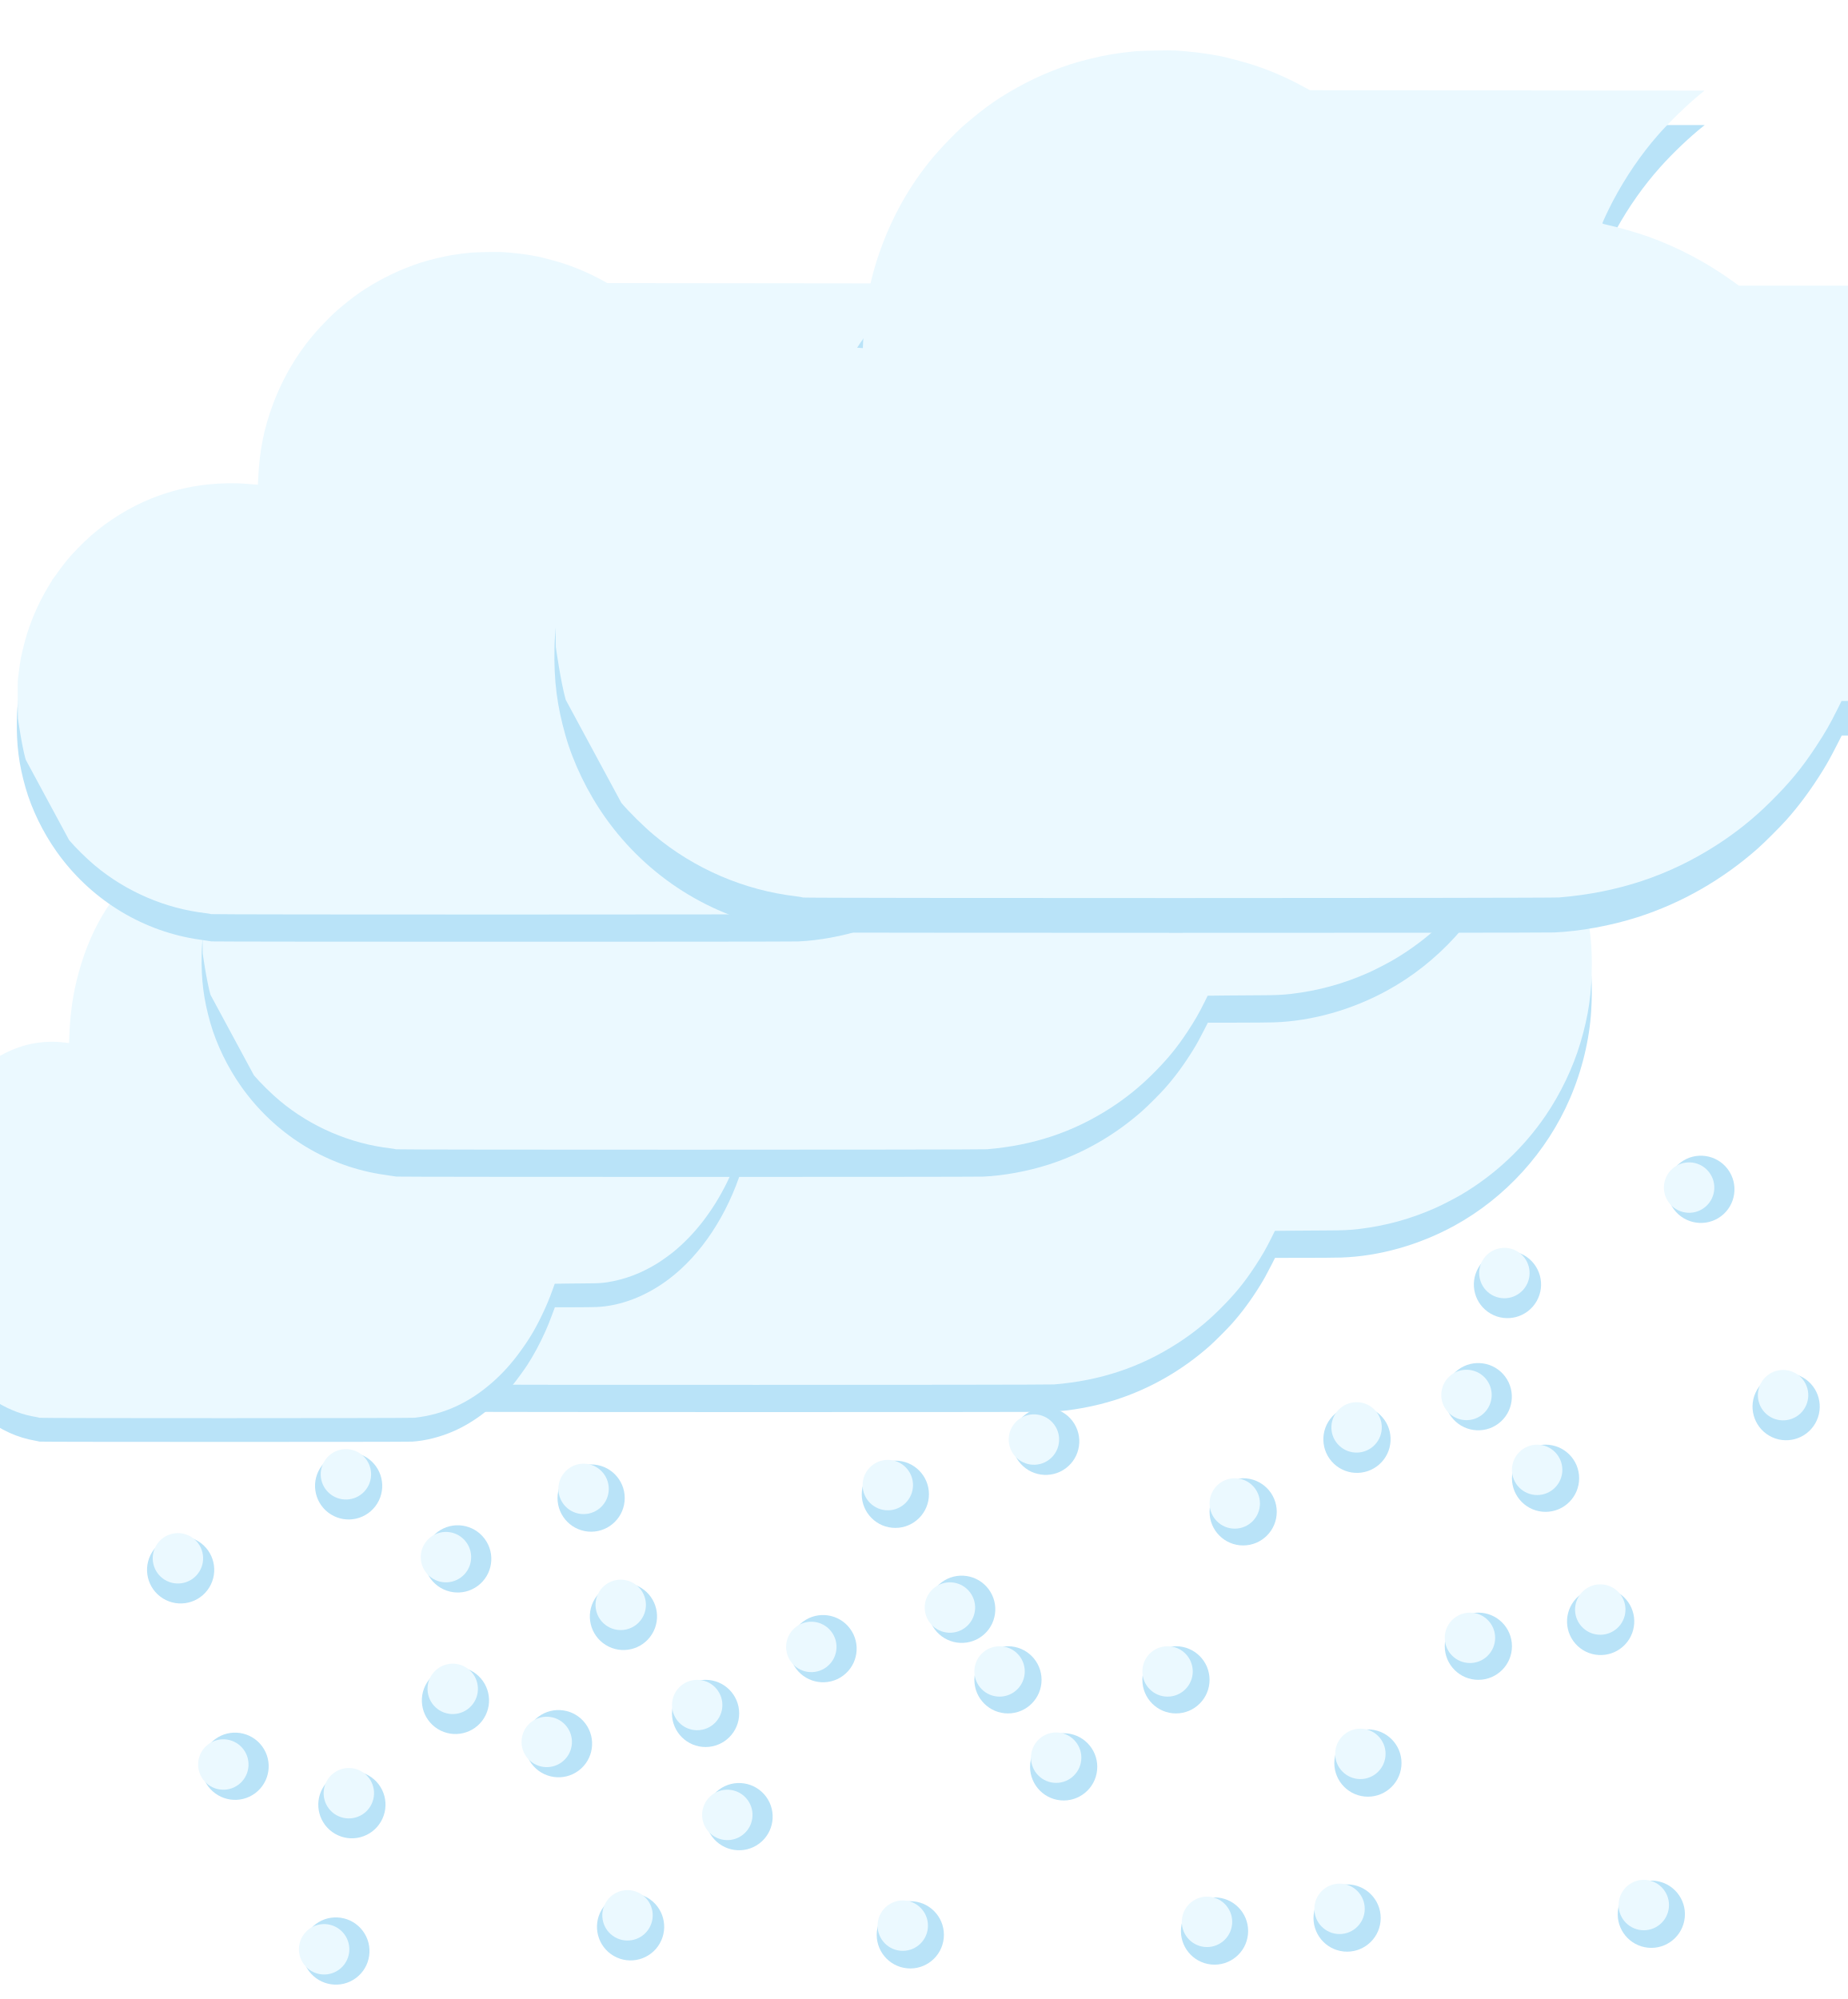
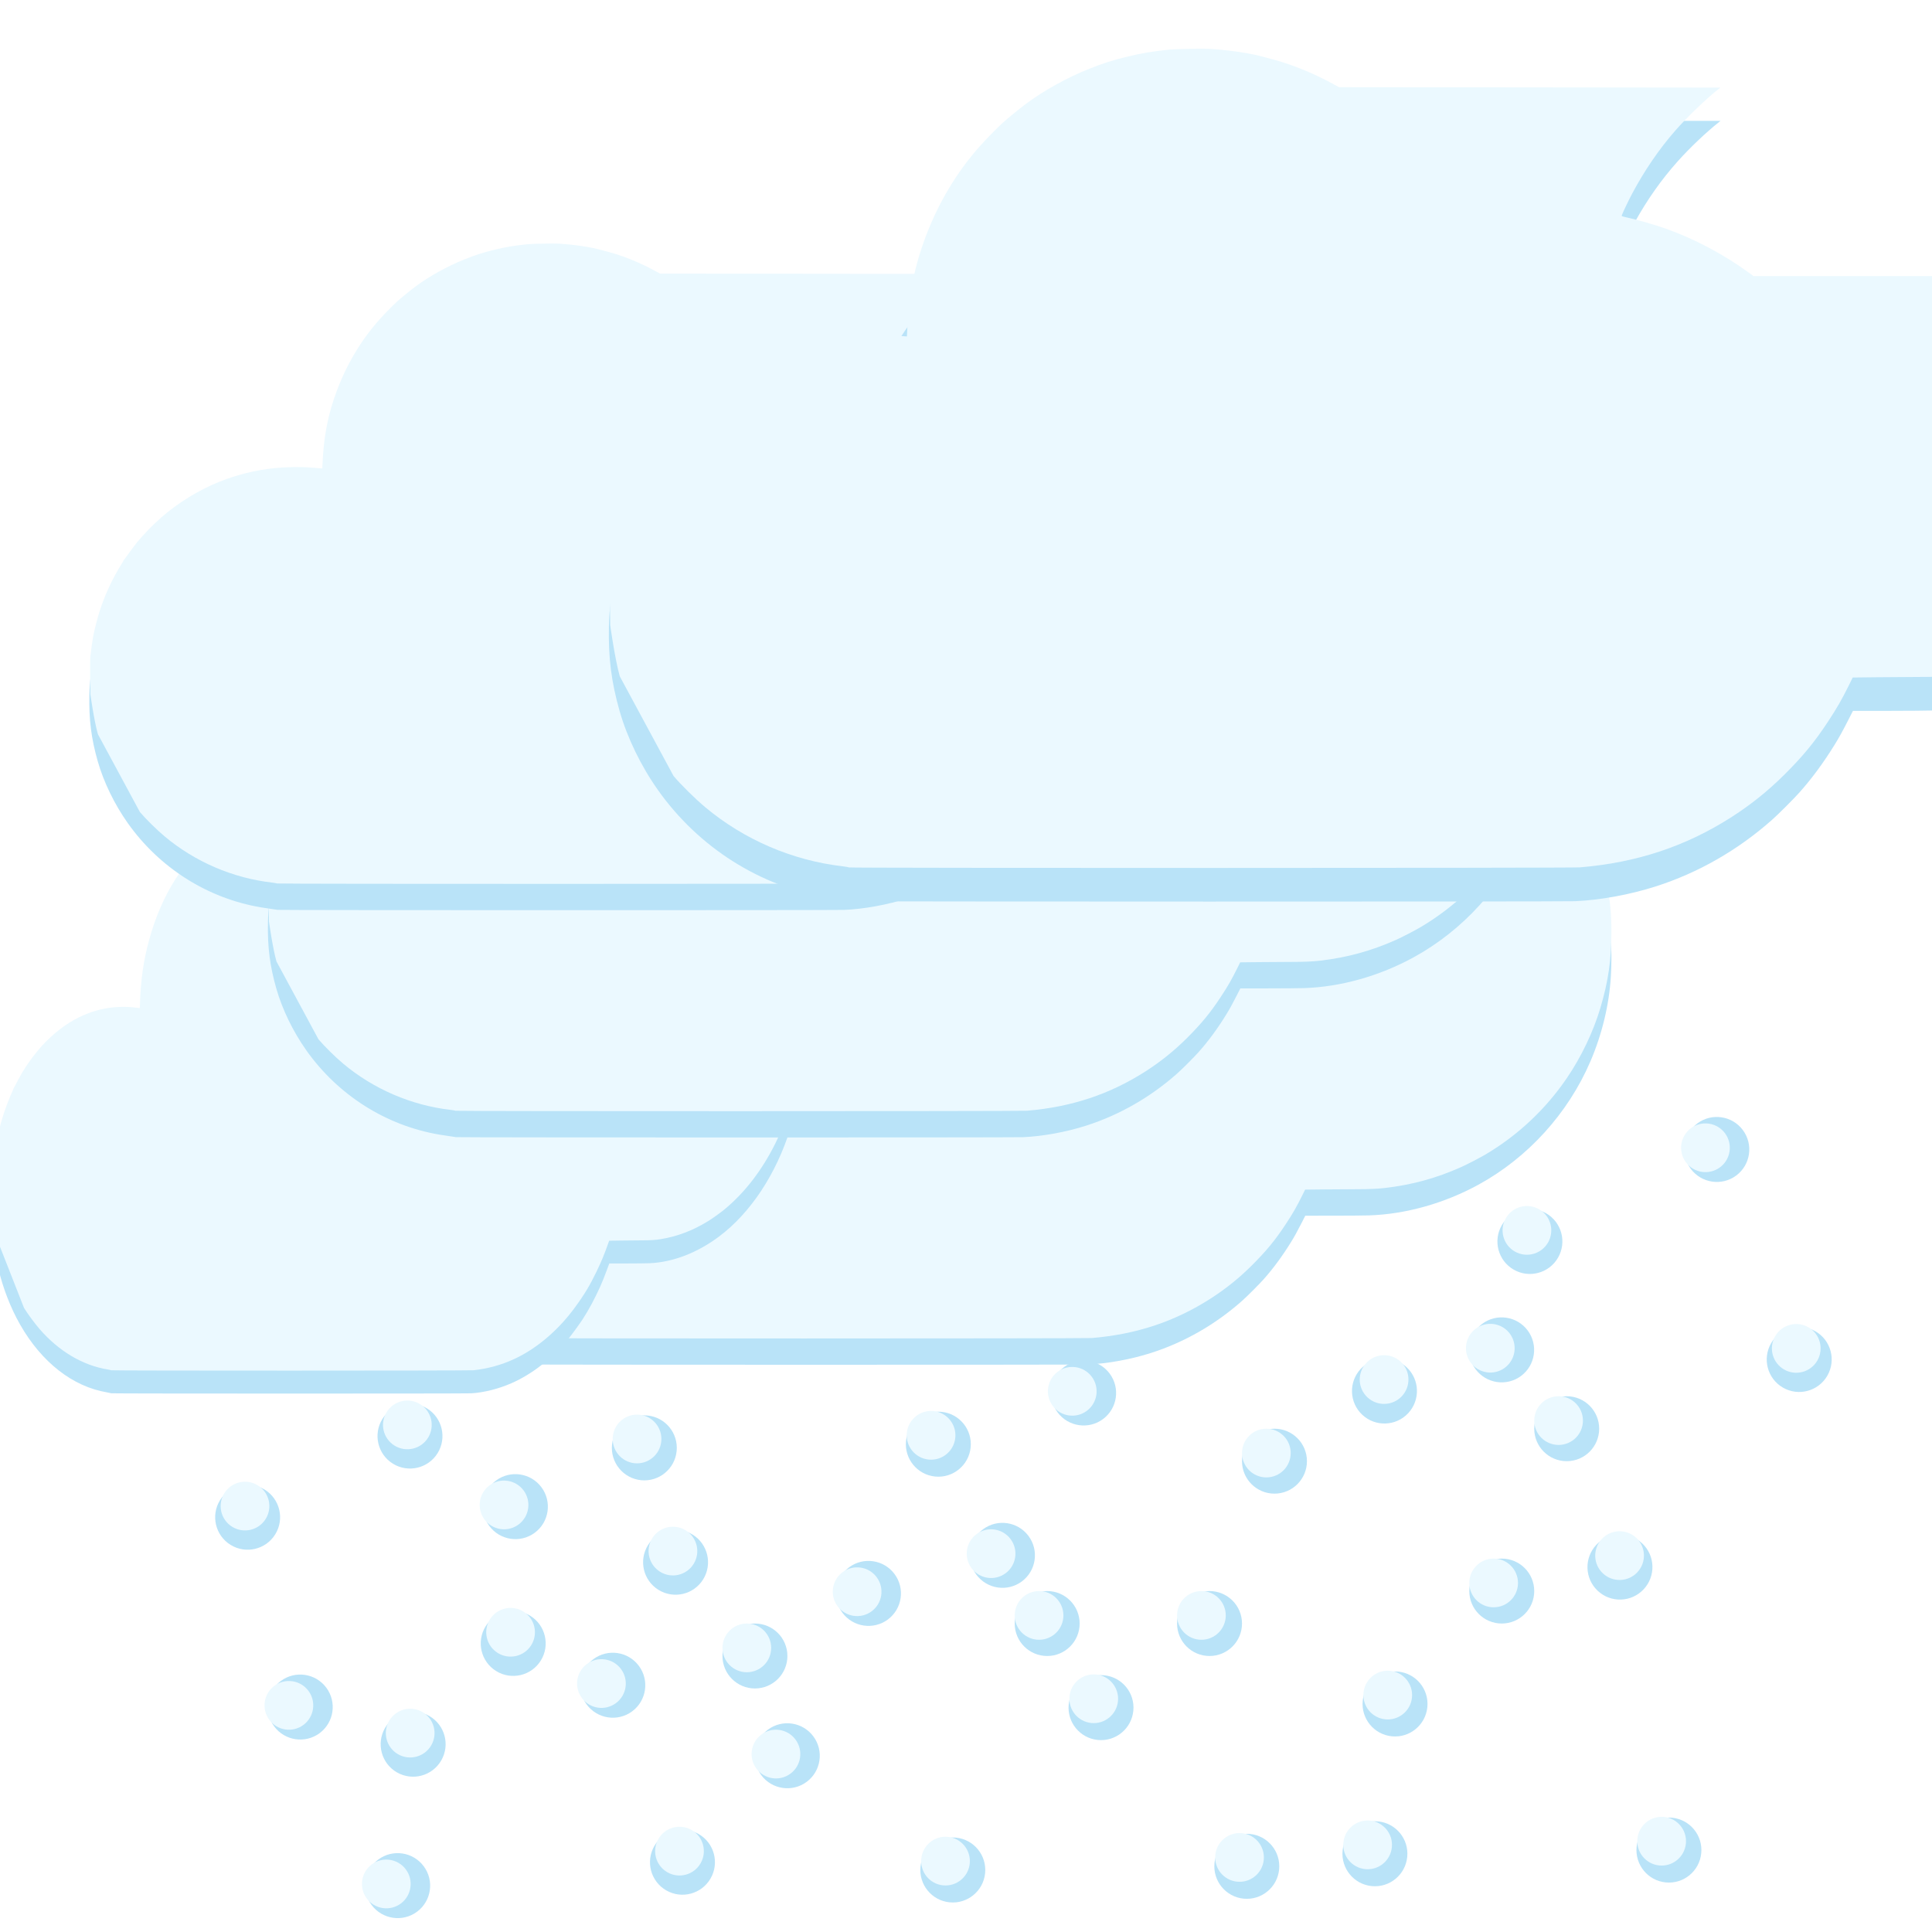
- <svg xmlns="http://www.w3.org/2000/svg" width="110" height="119" viewBox="0 0 110 119" fill="none">
+ <svg xmlns="http://www.w3.org/2000/svg" width="100" height="100" viewBox="0 0 110 119" fill="none">
  <g clip-path="url(#clip0_33_96)">
    <path fill-rule="evenodd" clip-rule="evenodd" d="M44.706 44.599C45.868 44.661 46.726 44.789 47.69 45.045C48.869 45.358 49.867 45.754 50.867 46.306L51.173 46.474L60.347 46.474L69.521 46.475L69.454 46.528C68.823 47.03 68.038 47.776 67.458 48.426C66.677 49.301 65.995 50.267 65.401 51.34C65.18 51.739 64.762 52.602 64.762 52.659C64.762 52.668 64.834 52.69 64.921 52.709C65.45 52.821 66.224 53.042 66.839 53.255C68.183 53.722 69.623 54.48 70.826 55.353L71.112 55.56H82.743H94.374L94.386 55.614C94.392 55.643 94.405 55.698 94.414 55.735C94.423 55.773 94.465 55.996 94.507 56.231C94.737 57.498 94.803 58.734 94.719 60.152C94.615 61.889 94.173 63.719 93.453 65.391C92.077 68.584 89.611 71.299 86.577 72.963C84.474 74.115 82.094 74.786 79.838 74.861C79.536 74.871 78.526 74.879 77.594 74.879L75.898 74.88L75.673 75.322C75.4 75.858 75.23 76.166 75.014 76.514C74.479 77.38 73.918 78.14 73.323 78.807C73.024 79.141 72.311 79.854 71.992 80.136C70.349 81.589 68.446 82.677 66.406 83.331C65.164 83.729 63.732 83.991 62.512 84.044C61.936 84.069 27.707 84.067 27.593 84.042C27.545 84.032 27.372 84.006 27.208 83.984C27.044 83.963 26.757 83.919 26.569 83.887C23.282 83.331 20.327 81.461 18.369 78.697C17.55 77.541 16.884 76.168 16.518 74.883C16.12 73.485 15.973 72.321 16.004 70.813C16.037 69.195 16.427 67.477 17.108 65.95C17.39 65.316 17.843 64.492 18.166 64.025C18.716 63.229 19.198 62.649 19.817 62.039C21.254 60.62 22.851 59.638 24.753 59.002C26.39 58.454 28.188 58.258 29.983 58.431C30.162 58.448 30.312 58.457 30.319 58.451C30.325 58.444 30.338 58.262 30.347 58.045C30.411 56.481 30.723 54.962 31.272 53.547C31.483 53.002 31.571 52.801 31.774 52.389C32.462 50.999 33.216 49.936 34.345 48.761C34.783 48.305 35.146 47.98 35.741 47.51C37.024 46.496 38.562 45.694 40.207 45.182C40.435 45.111 41.252 44.906 41.524 44.852C41.957 44.765 42.743 44.662 43.226 44.628C43.524 44.607 44.5 44.588 44.706 44.599Z" fill="#B9E3F8" />
    <path fill-rule="evenodd" clip-rule="evenodd" d="M44.903 43.006C45.474 43.041 46.199 43.123 46.624 43.201C46.767 43.227 46.949 43.261 47.029 43.276C47.233 43.313 48.077 43.538 48.422 43.646C49.217 43.896 50.065 44.259 50.823 44.672L51.153 44.852L60.332 44.862L69.512 44.872L69.264 45.076C68.683 45.554 67.856 46.358 67.344 46.944C66.555 47.846 65.854 48.873 65.25 50.012C65.096 50.303 64.799 50.925 64.769 51.023C64.757 51.062 64.767 51.068 64.944 51.108C65.585 51.252 66.355 51.473 66.902 51.668C68.279 52.16 69.67 52.898 70.882 53.78L71.112 53.948H82.748H94.384L94.463 54.361C94.674 55.47 94.754 56.287 94.754 57.345C94.754 59.115 94.564 60.438 94.073 62.086C93.634 63.561 92.891 65.113 91.999 66.419C90.696 68.327 89 69.919 87.015 71.099C86.666 71.306 85.865 71.722 85.495 71.887C83.983 72.564 82.482 72.977 80.828 73.17C80.35 73.226 79.852 73.247 79.033 73.248C78.641 73.248 77.773 73.254 77.104 73.261L75.888 73.274L75.714 73.626C75.363 74.335 75.139 74.726 74.698 75.396C74.042 76.394 73.482 77.073 72.572 77.976C71.803 78.738 70.985 79.394 70.072 79.981C67.861 81.401 65.495 82.187 62.748 82.415C62.33 82.449 27.635 82.452 27.567 82.417C27.541 82.404 27.399 82.38 27.251 82.362C24.833 82.081 22.509 81.081 20.643 79.519C20.165 79.12 19.486 78.451 19.116 78.015L16.529 73.22C16.296 72.406 16.066 70.758 16.066 70.758C16.066 70.758 16.033 68.742 16.067 68.423C16.108 68.036 16.201 67.384 16.254 67.12C16.325 66.757 16.515 66.023 16.627 65.674C16.958 64.643 17.408 63.669 17.986 62.738C18.064 62.612 18.127 62.501 18.127 62.489C18.127 62.479 18.135 62.469 18.144 62.469C18.153 62.469 18.2 62.409 18.249 62.334C18.338 62.199 18.791 61.59 18.937 61.409C19.297 60.964 19.905 60.339 20.421 59.884C21.445 58.98 22.741 58.183 24.017 57.671C25.087 57.242 26.229 56.959 27.376 56.838C28.099 56.762 29.012 56.746 29.636 56.799C29.826 56.815 30.065 56.834 30.167 56.84L30.352 56.852L30.364 56.582C30.442 54.843 30.704 53.508 31.261 52.032C31.868 50.419 32.748 48.949 33.846 47.712C34.13 47.392 34.648 46.86 34.922 46.607C35.158 46.389 35.747 45.905 36.074 45.661C36.924 45.026 38.056 44.397 39.103 43.979C39.804 43.698 40.221 43.565 40.952 43.385C41.657 43.213 42.134 43.133 43 43.042C43.273 43.014 44.614 42.988 44.903 43.006Z" fill="#EBF9FF" />
    <path fill-rule="evenodd" clip-rule="evenodd" d="M13.225 51.395C13.963 51.449 14.508 51.561 15.119 51.784C15.868 52.058 16.502 52.403 17.137 52.885L17.331 53.032L23.155 53.032L28.98 53.032L28.938 53.079C28.537 53.517 28.038 54.168 27.67 54.736C27.174 55.499 26.741 56.342 26.364 57.279C26.224 57.627 25.959 58.38 25.959 58.429C25.959 58.437 26.004 58.457 26.059 58.473C26.395 58.571 26.886 58.764 27.277 58.95C28.13 59.357 29.045 60.019 29.808 60.781L29.99 60.962H37.374H44.759L44.766 61.008C44.77 61.034 44.778 61.082 44.784 61.114C44.789 61.147 44.816 61.342 44.843 61.547C44.989 62.653 45.031 63.731 44.978 64.969C44.912 66.485 44.631 68.082 44.174 69.541C43.3 72.328 41.735 74.697 39.808 76.149C38.474 77.155 36.962 77.741 35.53 77.806C35.338 77.814 34.697 77.822 34.105 77.822L33.029 77.822L32.885 78.209C32.712 78.676 32.604 78.945 32.468 79.249C32.127 80.004 31.771 80.668 31.393 81.25C31.204 81.542 30.751 82.164 30.549 82.41C29.505 83.678 28.297 84.628 27.002 85.198C26.214 85.545 25.305 85.774 24.53 85.82C24.164 85.842 2.433 85.841 2.36 85.819C2.33 85.81 2.22 85.787 2.116 85.768C2.012 85.749 1.829 85.711 1.71 85.684C-0.377 85.198 -2.253 83.566 -3.496 81.154C-4.016 80.145 -4.439 78.947 -4.671 77.826C-4.924 76.605 -5.017 75.589 -4.997 74.274C-4.976 72.861 -4.729 71.362 -4.297 70.029C-4.118 69.476 -3.83 68.756 -3.625 68.35C-3.276 67.655 -2.97 67.148 -2.577 66.616C-1.664 65.378 -0.65 64.521 0.557 63.965C1.596 63.487 2.738 63.316 3.878 63.467C3.991 63.482 4.087 63.49 4.091 63.484C4.095 63.479 4.103 63.319 4.108 63.13C4.149 61.765 4.348 60.439 4.696 59.204C4.83 58.729 4.886 58.553 5.015 58.194C5.452 56.981 5.93 56.053 6.647 55.027C6.925 54.63 7.156 54.346 7.533 53.936C8.348 53.051 9.324 52.351 10.369 51.904C10.513 51.842 11.032 51.663 11.205 51.616C11.48 51.54 11.979 51.45 12.285 51.421C12.475 51.403 13.094 51.386 13.225 51.395Z" fill="#B9E3F8" />
    <path fill-rule="evenodd" clip-rule="evenodd" d="M13.35 50.005C13.713 50.035 14.173 50.107 14.443 50.175C14.534 50.198 14.649 50.228 14.7 50.241C14.829 50.273 15.365 50.469 15.584 50.564C16.089 50.782 16.628 51.099 17.109 51.46L17.318 51.617L23.146 51.625L28.974 51.634L28.817 51.811C28.448 52.229 27.923 52.931 27.598 53.442C27.097 54.229 26.652 55.126 26.268 56.12C26.17 56.374 25.982 56.917 25.963 57.002C25.955 57.036 25.962 57.041 26.074 57.076C26.481 57.202 26.97 57.395 27.317 57.565C28.191 57.994 29.074 58.638 29.843 59.408L29.99 59.555H37.378H44.765L44.815 59.916C44.949 60.883 45 61.596 45 62.519C45 64.064 44.88 65.218 44.568 66.657C44.289 67.944 43.817 69.299 43.251 70.439C42.423 72.103 41.347 73.493 40.086 74.523C39.865 74.704 39.356 75.067 39.122 75.211C38.162 75.802 37.208 76.162 36.159 76.331C35.855 76.379 35.539 76.398 35.019 76.398C34.77 76.398 34.219 76.404 33.794 76.41L33.022 76.421L32.911 76.728C32.689 77.347 32.546 77.689 32.267 78.273C31.85 79.144 31.495 79.737 30.916 80.525C30.429 81.19 29.909 81.762 29.329 82.274C27.926 83.514 26.424 84.2 24.68 84.399C24.415 84.429 2.387 84.431 2.344 84.401C2.327 84.39 2.237 84.368 2.143 84.353C0.608 84.107 -0.868 83.234 -2.053 81.872C-2.356 81.523 -2.787 80.939 -3.022 80.558L-4.664 76.374C-4.812 75.664 -4.958 74.225 -4.958 74.225C-4.958 74.225 -4.979 72.466 -4.958 72.188C-4.932 71.85 -4.872 71.281 -4.839 71.05C-4.793 70.734 -4.673 70.093 -4.602 69.788C-4.392 68.888 -4.106 68.039 -3.739 67.226C-3.69 67.116 -3.65 67.019 -3.65 67.009C-3.65 67 -3.645 66.992 -3.639 66.992C-3.633 66.992 -3.603 66.939 -3.572 66.874C-3.516 66.755 -3.228 66.224 -3.135 66.066C-2.907 65.678 -2.521 65.132 -2.193 64.735C-1.543 63.947 -0.72 63.25 0.09 62.804C0.769 62.43 1.494 62.182 2.223 62.077C2.681 62.01 3.261 61.996 3.657 62.042C3.778 62.057 3.93 62.073 3.994 62.079L4.112 62.09L4.12 61.854C4.169 60.335 4.335 59.171 4.689 57.882C5.074 56.475 5.633 55.192 6.33 54.113C6.51 53.833 6.84 53.368 7.013 53.148C7.163 52.958 7.537 52.535 7.745 52.322C8.284 51.768 9.003 51.219 9.668 50.854C10.113 50.609 10.377 50.493 10.842 50.336C11.289 50.185 11.592 50.116 12.142 50.037C12.315 50.012 13.166 49.99 13.35 50.005Z" fill="#EBF9FF" />
    <path fill-rule="evenodd" clip-rule="evenodd" d="M40.706 30.599C41.868 30.661 42.726 30.789 43.69 31.045C44.869 31.358 45.867 31.754 46.867 32.306L47.173 32.474L56.347 32.474L65.521 32.475L65.454 32.528C64.823 33.03 64.038 33.776 63.458 34.426C62.677 35.301 61.995 36.267 61.401 37.34C61.18 37.739 60.762 38.602 60.762 38.659C60.762 38.668 60.834 38.69 60.921 38.709C61.45 38.821 62.224 39.042 62.839 39.255C64.183 39.722 65.623 40.48 66.826 41.353L67.112 41.56H78.743H90.374L90.386 41.614C90.392 41.643 90.405 41.698 90.414 41.735C90.423 41.773 90.465 41.996 90.507 42.231C90.737 43.498 90.803 44.734 90.719 46.152C90.615 47.889 90.173 49.719 89.453 51.391C88.077 54.584 85.611 57.299 82.577 58.962C80.474 60.115 78.094 60.786 75.838 60.861C75.536 60.87 74.526 60.879 73.594 60.879L71.898 60.88L71.673 61.322C71.4 61.858 71.23 62.166 71.014 62.514C70.479 63.38 69.918 64.14 69.323 64.807C69.024 65.141 68.311 65.854 67.992 66.136C66.349 67.589 64.446 68.677 62.406 69.331C61.164 69.729 59.732 69.991 58.512 70.044C57.936 70.069 23.707 70.067 23.593 70.042C23.545 70.032 23.372 70.006 23.208 69.984C23.044 69.963 22.757 69.919 22.569 69.887C19.282 69.331 16.327 67.461 14.369 64.697C13.55 63.541 12.884 62.168 12.518 60.883C12.12 59.485 11.973 58.321 12.004 56.813C12.037 55.195 12.427 53.477 13.108 51.95C13.39 51.316 13.843 50.492 14.165 50.025C14.716 49.229 15.198 48.649 15.817 48.039C17.254 46.62 18.851 45.638 20.753 45.002C22.39 44.454 24.188 44.258 25.983 44.431C26.162 44.448 26.312 44.457 26.319 44.451C26.325 44.444 26.338 44.262 26.347 44.045C26.411 42.481 26.723 40.962 27.272 39.547C27.483 39.002 27.571 38.801 27.774 38.389C28.462 36.999 29.216 35.936 30.345 34.761C30.783 34.305 31.146 33.98 31.741 33.51C33.024 32.496 34.562 31.694 36.207 31.182C36.435 31.111 37.252 30.906 37.524 30.852C37.957 30.765 38.743 30.662 39.226 30.628C39.524 30.607 40.5 30.588 40.706 30.599Z" fill="#B9E3F8" />
    <path fill-rule="evenodd" clip-rule="evenodd" d="M40.903 29.006C41.474 29.041 42.199 29.123 42.624 29.201C42.767 29.227 42.949 29.261 43.029 29.276C43.233 29.313 44.077 29.538 44.422 29.646C45.217 29.896 46.065 30.259 46.823 30.672L47.153 30.852L56.332 30.862L65.512 30.872L65.264 31.076C64.683 31.554 63.856 32.358 63.344 32.944C62.555 33.846 61.854 34.873 61.25 36.012C61.096 36.303 60.799 36.925 60.769 37.023C60.757 37.062 60.767 37.068 60.944 37.108C61.585 37.252 62.355 37.473 62.902 37.668C64.279 38.16 65.67 38.898 66.882 39.78L67.112 39.948H78.748H90.384L90.463 40.361C90.674 41.47 90.754 42.287 90.754 43.345C90.754 45.115 90.564 46.438 90.073 48.086C89.634 49.561 88.891 51.113 87.999 52.419C86.696 54.327 85 55.919 83.015 57.099C82.666 57.306 81.865 57.722 81.496 57.887C79.983 58.564 78.482 58.977 76.828 59.17C76.35 59.226 75.852 59.247 75.033 59.248C74.641 59.248 73.773 59.254 73.104 59.261L71.888 59.274L71.714 59.626C71.363 60.335 71.139 60.726 70.698 61.396C70.042 62.394 69.482 63.073 68.572 63.976C67.803 64.738 66.985 65.394 66.072 65.981C63.861 67.401 61.495 68.187 58.748 68.415C58.33 68.449 23.635 68.452 23.567 68.417C23.541 68.404 23.399 68.38 23.251 68.362C20.833 68.081 18.509 67.081 16.643 65.519C16.165 65.12 15.486 64.451 15.116 64.015L12.529 59.22C12.296 58.407 12.066 56.758 12.066 56.758C12.066 56.758 12.033 54.742 12.067 54.423C12.108 54.036 12.201 53.384 12.254 53.12C12.325 52.757 12.515 52.023 12.627 51.673C12.958 50.643 13.408 49.669 13.986 48.738C14.064 48.612 14.127 48.501 14.127 48.489C14.127 48.479 14.135 48.469 14.144 48.469C14.153 48.469 14.2 48.409 14.249 48.334C14.338 48.199 14.79 47.59 14.937 47.409C15.297 46.964 15.905 46.339 16.421 45.884C17.445 44.98 18.741 44.183 20.017 43.671C21.087 43.242 22.229 42.959 23.376 42.838C24.099 42.762 25.012 42.746 25.636 42.799C25.826 42.815 26.065 42.834 26.167 42.84L26.352 42.852L26.364 42.582C26.442 40.843 26.704 39.508 27.261 38.032C27.868 36.419 28.748 34.949 29.846 33.712C30.13 33.392 30.648 32.86 30.922 32.607C31.158 32.389 31.747 31.905 32.074 31.661C32.924 31.026 34.056 30.397 35.103 29.979C35.804 29.698 36.221 29.565 36.952 29.385C37.657 29.213 38.134 29.133 39 29.042C39.273 29.014 40.614 28.988 40.903 29.006Z" fill="#EBF9FF" />
    <path fill-rule="evenodd" clip-rule="evenodd" d="M29.706 16.599C30.868 16.661 31.726 16.789 32.69 17.045C33.869 17.358 34.867 17.754 35.867 18.306L36.173 18.474L45.347 18.474L54.521 18.475L54.454 18.528C53.823 19.03 53.038 19.776 52.458 20.426C51.677 21.301 50.995 22.267 50.401 23.34C50.18 23.739 49.762 24.602 49.762 24.659C49.762 24.668 49.834 24.69 49.921 24.709C50.45 24.821 51.224 25.042 51.839 25.255C53.182 25.722 54.623 26.48 55.826 27.353L56.112 27.56H67.743H79.374L79.386 27.614C79.392 27.643 79.405 27.698 79.414 27.735C79.423 27.773 79.465 27.996 79.507 28.231C79.737 29.498 79.803 30.734 79.719 32.152C79.615 33.889 79.173 35.719 78.453 37.391C77.077 40.584 74.612 43.299 71.577 44.962C69.474 46.115 67.094 46.786 64.838 46.861C64.536 46.87 63.526 46.879 62.594 46.879L60.898 46.88L60.673 47.322C60.4 47.858 60.23 48.166 60.014 48.514C59.479 49.38 58.918 50.14 58.322 50.807C58.024 51.141 57.311 51.854 56.992 52.136C55.349 53.589 53.446 54.677 51.406 55.331C50.164 55.729 48.732 55.991 47.512 56.044C46.936 56.069 12.707 56.067 12.593 56.042C12.545 56.032 12.372 56.006 12.208 55.984C12.044 55.963 11.757 55.919 11.569 55.887C8.282 55.331 5.327 53.461 3.369 50.697C2.55 49.541 1.884 48.168 1.518 46.883C1.12 45.485 0.973 44.321 1.004 42.813C1.037 41.195 1.427 39.477 2.108 37.95C2.39 37.316 2.843 36.492 3.166 36.025C3.716 35.229 4.198 34.649 4.817 34.039C6.254 32.62 7.851 31.638 9.753 31.002C11.39 30.454 13.188 30.258 14.983 30.431C15.162 30.448 15.312 30.457 15.319 30.451C15.325 30.444 15.338 30.262 15.347 30.045C15.411 28.481 15.723 26.962 16.272 25.547C16.483 25.002 16.571 24.801 16.774 24.389C17.462 22.999 18.216 21.936 19.345 20.761C19.783 20.305 20.146 19.98 20.741 19.51C22.024 18.496 23.562 17.694 25.207 17.182C25.435 17.111 26.252 16.906 26.524 16.852C26.957 16.765 27.744 16.662 28.226 16.628C28.524 16.607 29.5 16.588 29.706 16.599Z" fill="#B9E3F8" />
    <path fill-rule="evenodd" clip-rule="evenodd" d="M29.903 15.006C30.474 15.04 31.199 15.123 31.624 15.201C31.767 15.227 31.949 15.261 32.029 15.276C32.233 15.313 33.077 15.538 33.422 15.646C34.217 15.896 35.065 16.259 35.823 16.672L36.153 16.852L45.332 16.862L54.512 16.872L54.264 17.076C53.683 17.554 52.856 18.358 52.344 18.944C51.555 19.846 50.854 20.873 50.25 22.012C50.096 22.303 49.799 22.925 49.769 23.023C49.757 23.062 49.767 23.068 49.944 23.108C50.585 23.252 51.355 23.473 51.902 23.668C53.279 24.16 54.67 24.898 55.882 25.78L56.112 25.948H67.748H79.385L79.463 26.361C79.674 27.47 79.754 28.287 79.754 29.345C79.754 31.115 79.564 32.438 79.073 34.086C78.634 35.561 77.891 37.113 76.999 38.419C75.696 40.327 74 41.919 72.015 43.099C71.666 43.306 70.865 43.722 70.496 43.887C68.983 44.564 67.482 44.977 65.828 45.17C65.35 45.226 64.852 45.247 64.033 45.248C63.641 45.248 62.773 45.254 62.104 45.261L60.888 45.274L60.714 45.626C60.363 46.335 60.139 46.726 59.698 47.396C59.042 48.394 58.482 49.073 57.572 49.976C56.803 50.738 55.985 51.394 55.072 51.981C52.861 53.401 50.495 54.187 47.748 54.415C47.33 54.449 12.635 54.452 12.567 54.417C12.541 54.404 12.399 54.38 12.251 54.362C9.833 54.081 7.509 53.081 5.643 51.519C5.165 51.12 4.486 50.451 4.116 50.015L1.529 45.22C1.296 44.407 1.066 42.758 1.066 42.758C1.066 42.758 1.033 40.742 1.067 40.423C1.108 40.036 1.201 39.384 1.254 39.12C1.325 38.757 1.515 38.023 1.627 37.673C1.958 36.643 2.408 35.669 2.986 34.738C3.064 34.612 3.127 34.501 3.127 34.489C3.127 34.479 3.135 34.469 3.144 34.469C3.153 34.469 3.2 34.409 3.249 34.334C3.338 34.199 3.791 33.59 3.937 33.409C4.297 32.964 4.905 32.339 5.421 31.884C6.445 30.98 7.741 30.183 9.017 29.671C10.087 29.242 11.229 28.959 12.376 28.838C13.099 28.762 14.012 28.746 14.636 28.799C14.826 28.815 15.065 28.834 15.167 28.84L15.352 28.852L15.364 28.582C15.441 26.843 15.704 25.509 16.261 24.032C16.868 22.419 17.748 20.949 18.846 19.712C19.13 19.392 19.648 18.86 19.922 18.607C20.158 18.389 20.747 17.905 21.074 17.661C21.924 17.026 23.056 16.397 24.103 15.979C24.804 15.698 25.221 15.565 25.952 15.385C26.657 15.213 27.134 15.133 28 15.042C28.273 15.014 29.614 14.988 29.903 15.006Z" fill="#EBF9FF" />
    <path fill-rule="evenodd" clip-rule="evenodd" d="M69.726 5.046C71.211 5.125 72.31 5.289 73.542 5.616C75.051 6.016 76.328 6.523 77.607 7.229L77.998 7.445L89.735 7.445L101.473 7.446L101.387 7.514C100.579 8.156 99.575 9.111 98.833 9.942C97.833 11.061 96.961 12.297 96.201 13.67C95.919 14.181 95.384 15.284 95.384 15.357C95.384 15.368 95.475 15.397 95.587 15.421C96.264 15.565 97.254 15.847 98.041 16.12C99.76 16.717 101.603 17.687 103.142 18.804L103.507 19.069H118.387H133.268L133.283 19.137C133.291 19.175 133.307 19.245 133.319 19.293C133.33 19.341 133.384 19.626 133.438 19.928C133.732 21.548 133.817 23.129 133.709 24.943C133.577 27.166 133.011 29.507 132.089 31.646C130.329 35.73 127.175 39.204 123.293 41.333C120.603 42.807 117.557 43.665 114.671 43.761C114.285 43.774 112.993 43.784 111.8 43.785L109.631 43.785L109.342 44.352C108.993 45.036 108.776 45.431 108.5 45.876C107.815 46.984 107.097 47.957 106.336 48.81C105.954 49.237 105.041 50.149 104.633 50.51C102.531 52.369 100.097 53.761 97.487 54.597C95.898 55.106 94.066 55.442 92.506 55.509C91.769 55.541 47.977 55.539 47.831 55.507C47.77 55.494 47.549 55.461 47.339 55.433C47.13 55.406 46.762 55.35 46.522 55.309C42.316 54.598 38.536 52.205 36.031 48.669C34.983 47.19 34.131 45.434 33.663 43.79C33.154 42.001 32.966 40.511 33.005 38.583C33.047 36.513 33.546 34.314 34.417 32.361C34.778 31.55 35.358 30.495 35.77 29.899C36.474 28.88 37.091 28.138 37.883 27.357C39.722 25.543 41.765 24.286 44.198 23.472C46.292 22.771 48.593 22.52 50.89 22.742C51.117 22.764 51.31 22.775 51.319 22.767C51.327 22.759 51.343 22.525 51.354 22.248C51.436 20.247 51.836 18.303 52.538 16.493C52.809 15.796 52.92 15.538 53.181 15.012C54.061 13.233 55.025 11.873 56.47 10.37C57.03 9.788 57.494 9.371 58.255 8.77C59.897 7.472 61.865 6.447 63.969 5.791C64.26 5.7 65.305 5.439 65.654 5.369C66.208 5.258 67.214 5.126 67.831 5.083C68.213 5.056 69.461 5.032 69.726 5.046Z" fill="#B9E3F8" />
    <path fill-rule="evenodd" clip-rule="evenodd" d="M69.978 3.007C70.707 3.052 71.635 3.157 72.179 3.257C72.362 3.291 72.595 3.334 72.697 3.353C72.958 3.401 74.038 3.688 74.479 3.827C75.496 4.146 76.581 4.61 77.551 5.14L77.973 5.37L89.717 5.382L101.46 5.395L101.143 5.655C100.4 6.267 99.342 7.296 98.687 8.046C97.678 9.2 96.781 10.514 96.008 11.971C95.81 12.343 95.432 13.139 95.392 13.264C95.377 13.315 95.391 13.321 95.616 13.372C96.436 13.558 97.422 13.84 98.122 14.09C99.883 14.719 101.662 15.663 103.213 16.791L103.508 17.006H118.395H133.281L133.382 17.535C133.652 18.953 133.754 19.999 133.754 21.352C133.754 23.617 133.511 25.309 132.883 27.418C132.321 29.305 131.37 31.291 130.229 32.961C128.562 35.402 126.392 37.439 123.853 38.948C123.406 39.214 122.382 39.745 121.909 39.957C119.974 40.823 118.053 41.351 115.938 41.598C115.326 41.669 114.689 41.697 113.641 41.697C113.139 41.698 112.029 41.705 111.173 41.714L109.617 41.731L109.395 42.181C108.946 43.089 108.659 43.589 108.096 44.446C107.256 45.722 106.54 46.591 105.375 47.746C104.392 48.721 103.345 49.561 102.177 50.311C99.348 52.128 96.322 53.134 92.807 53.425C92.273 53.47 47.885 53.473 47.798 53.429C47.765 53.412 47.584 53.38 47.394 53.358C44.3 52.998 41.327 51.718 38.94 49.721C38.329 49.21 37.46 48.354 36.987 47.796L33.677 41.663C33.379 40.621 33.085 38.512 33.085 38.512C33.085 38.512 33.042 35.933 33.085 35.525C33.138 35.03 33.258 34.196 33.325 33.857C33.416 33.394 33.659 32.455 33.802 32.007C34.225 30.689 34.802 29.443 35.541 28.251C35.64 28.091 35.721 27.948 35.721 27.934C35.721 27.92 35.731 27.908 35.742 27.908C35.754 27.908 35.815 27.831 35.877 27.735C35.991 27.562 36.57 26.783 36.757 26.552C37.218 25.982 37.996 25.182 38.656 24.6C39.966 23.444 41.625 22.424 43.256 21.77C44.625 21.221 46.086 20.858 47.554 20.703C48.479 20.606 49.648 20.586 50.445 20.653C50.688 20.674 50.994 20.698 51.125 20.706L51.362 20.722L51.377 20.376C51.476 18.151 51.812 16.444 52.524 14.555C53.301 12.492 54.427 10.611 55.831 9.029C56.194 8.619 56.858 7.938 57.208 7.615C57.51 7.336 58.263 6.717 58.682 6.404C59.769 5.591 61.217 4.787 62.556 4.252C63.453 3.893 63.986 3.722 64.922 3.493C65.824 3.272 66.434 3.17 67.542 3.054C67.892 3.018 69.607 2.985 69.978 3.007Z" fill="#EBF9FF" />
    <circle cx="92" cy="88" r="2" fill="#B9E3F8" />
    <circle cx="91.5" cy="87.5" r="1.5" fill="#EBF9FF" />
    <circle cx="74" cy="90" r="2" fill="#B9E3F8" />
    <circle cx="73.5" cy="89.5" r="1.5" fill="#EBF9FF" />
    <circle cx="88" cy="98" r="2" fill="#B9E3F8" />
    <circle cx="87.5" cy="97.5" r="1.5" fill="#EBF9FF" />
    <circle cx="70" cy="100" r="2" fill="#B9E3F8" />
    <circle cx="69.5" cy="99.5" r="1.5" fill="#EBF9FF" />
    <circle cx="60" cy="100" r="2" fill="#B9E3F8" />
    <circle cx="59.5" cy="99.5" r="1.5" fill="#EBF9FF" />
    <circle cx="42" cy="102" r="2" fill="#B9E3F8" />
    <circle cx="41.5" cy="101.5" r="1.5" fill="#EBF9FF" />
    <circle cx="27.111" cy="101.226" r="2" transform="rotate(31.7539 27.1114 101.226)" fill="#B9E3F8" />
    <circle cx="26.949" cy="100.538" r="1.5" transform="rotate(31.7539 26.9494 100.538)" fill="#EBF9FF" />
    <circle cx="10.753" cy="93.454" r="2" transform="rotate(31.7539 10.7532 93.4539)" fill="#B9E3F8" />
    <circle cx="10.591" cy="92.766" r="1.5" transform="rotate(31.7539 10.5912 92.7656)" fill="#EBF9FF" />
    <circle cx="37.111" cy="96.226" r="2" transform="rotate(31.7539 37.1114 96.2261)" fill="#B9E3F8" />
    <circle cx="36.949" cy="95.538" r="1.5" transform="rotate(31.7539 36.9494 95.5378)" fill="#EBF9FF" />
    <circle cx="20.753" cy="88.454" r="2" transform="rotate(31.7539 20.7532 88.4539)" fill="#B9E3F8" />
    <circle cx="20.591" cy="87.766" r="1.5" transform="rotate(31.7539 20.5912 87.7656)" fill="#EBF9FF" />
    <ellipse cx="62.245" cy="85.8" rx="2" ry="2.002" transform="rotate(-36.6248 62.2454 85.7996)" fill="#B9E3F8" />
    <ellipse cx="61.545" cy="85.696" rx="1.5" ry="1.501" transform="rotate(-36.6248 61.5455 85.6963)" fill="#EBF9FF" />
    <ellipse cx="48.993" cy="98.144" rx="2" ry="2.002" transform="rotate(-36.6248 48.9935 98.1443)" fill="#B9E3F8" />
    <ellipse cx="48.294" cy="98.041" rx="1.5" ry="1.501" transform="rotate(-36.6248 48.2936 98.041)" fill="#EBF9FF" />
    <ellipse cx="101.245" cy="70.8" rx="2" ry="2.002" transform="rotate(-36.6248 101.245 70.7996)" fill="#B9E3F8" />
    <ellipse cx="100.546" cy="70.696" rx="1.5" ry="1.501" transform="rotate(-36.6248 100.546 70.6963)" fill="#EBF9FF" />
    <ellipse cx="87.993" cy="83.144" rx="2" ry="2.002" transform="rotate(-36.6248 87.9935 83.1443)" fill="#B9E3F8" />
    <ellipse cx="87.294" cy="83.041" rx="1.5" ry="1.501" transform="rotate(-36.6248 87.2936 83.041)" fill="#EBF9FF" />
    <ellipse cx="27.245" cy="92.8" rx="2" ry="2.002" transform="rotate(-36.6248 27.2454 92.7996)" fill="#B9E3F8" />
    <ellipse cx="26.546" cy="92.696" rx="1.5" ry="1.501" transform="rotate(-36.6248 26.5455 92.6963)" fill="#EBF9FF" />
    <ellipse cx="13.993" cy="105.144" rx="2" ry="2.002" transform="rotate(-36.6248 13.9935 105.144)" fill="#B9E3F8" />
    <ellipse cx="13.294" cy="105.041" rx="1.5" ry="1.501" transform="rotate(-36.6248 13.2936 105.041)" fill="#EBF9FF" />
    <ellipse cx="53.296" cy="88.954" rx="2" ry="2.002" transform="rotate(5.63107 53.2963 88.9545)" fill="#B9E3F8" />
    <ellipse cx="52.848" cy="88.407" rx="1.5" ry="1.501" transform="rotate(5.63107 52.8478 88.4074)" fill="#EBF9FF" />
    <ellipse cx="35.187" cy="89.18" rx="2" ry="2.002" transform="rotate(5.63107 35.1867 89.1803)" fill="#B9E3F8" />
    <ellipse cx="34.738" cy="88.633" rx="1.5" ry="1.501" transform="rotate(5.63107 34.7383 88.6332)" fill="#EBF9FF" />
    <ellipse cx="81.426" cy="104.954" rx="2" ry="2.002" transform="rotate(5.63107 81.4256 104.954)" fill="#B9E3F8" />
    <ellipse cx="80.977" cy="104.407" rx="1.5" ry="1.501" transform="rotate(5.63107 80.9771 104.407)" fill="#EBF9FF" />
    <ellipse cx="63.316" cy="105.18" rx="2" ry="2.002" transform="rotate(5.63107 63.316 105.18)" fill="#B9E3F8" />
    <ellipse cx="62.868" cy="104.633" rx="1.5" ry="1.501" transform="rotate(5.63107 62.8676 104.633)" fill="#EBF9FF" />
    <ellipse cx="98.296" cy="113.954" rx="2" ry="2.002" transform="rotate(5.63107 98.2963 113.954)" fill="#B9E3F8" />
    <ellipse cx="97.848" cy="113.407" rx="1.5" ry="1.501" transform="rotate(5.63107 97.8478 113.407)" fill="#EBF9FF" />
    <ellipse cx="80.187" cy="114.18" rx="2" ry="2.002" transform="rotate(5.63107 80.1867 114.18)" fill="#B9E3F8" />
    <ellipse cx="79.738" cy="113.633" rx="1.5" ry="1.501" transform="rotate(5.63107 79.7383 113.633)" fill="#EBF9FF" />
    <ellipse cx="72.296" cy="114.954" rx="2" ry="2.002" transform="rotate(5.63107 72.2963 114.954)" fill="#B9E3F8" />
    <ellipse cx="71.848" cy="114.407" rx="1.5" ry="1.501" transform="rotate(5.63107 71.8478 114.407)" fill="#EBF9FF" />
    <ellipse cx="54.187" cy="115.18" rx="2" ry="2.002" transform="rotate(5.63107 54.1867 115.18)" fill="#B9E3F8" />
    <ellipse cx="53.738" cy="114.633" rx="1.5" ry="1.501" transform="rotate(5.63107 53.7383 114.633)" fill="#EBF9FF" />
    <ellipse cx="37.536" cy="114.702" rx="2" ry="2.002" transform="rotate(30.0087 37.5357 114.702)" fill="#B9E3F8" />
    <ellipse cx="37.353" cy="114.019" rx="1.5" ry="1.501" transform="rotate(30.0087 37.353 114.019)" fill="#EBF9FF" />
    <ellipse cx="20.947" cy="107.433" rx="2" ry="2.002" transform="rotate(30.0087 20.9474 107.433)" fill="#B9E3F8" />
    <ellipse cx="20.765" cy="106.749" rx="1.5" ry="1.501" transform="rotate(30.0087 20.7647 106.749)" fill="#EBF9FF" />
    <ellipse cx="95.28" cy="96.524" rx="2" ry="2.002" transform="rotate(43.1279 95.2799 96.5238)" fill="#B9E3F8" />
    <ellipse cx="95.257" cy="95.817" rx="1.5" ry="1.501" transform="rotate(43.1279 95.2571 95.8167)" fill="#EBF9FF" />
    <ellipse cx="80.775" cy="85.679" rx="2" ry="2.002" transform="rotate(43.1279 80.7745 85.6793)" fill="#B9E3F8" />
    <ellipse cx="80.752" cy="84.972" rx="1.5" ry="1.501" transform="rotate(43.1279 80.7517 84.9722)" fill="#EBF9FF" />
    <ellipse cx="106.321" cy="83.736" rx="2" ry="2.002" transform="rotate(30.0087 106.321 83.7361)" fill="#B9E3F8" />
    <ellipse cx="106.139" cy="83.053" rx="1.5" ry="1.501" transform="rotate(30.0087 106.139 83.0527)" fill="#EBF9FF" />
    <ellipse cx="89.733" cy="76.467" rx="2" ry="2.002" transform="rotate(30.0087 89.733 76.4671)" fill="#B9E3F8" />
    <ellipse cx="89.55" cy="75.784" rx="1.5" ry="1.501" transform="rotate(30.0087 89.5504 75.7837)" fill="#EBF9FF" />
    <ellipse cx="57.245" cy="95.8" rx="2" ry="2.002" transform="rotate(-36.6248 57.2454 95.7996)" fill="#B9E3F8" />
    <ellipse cx="56.545" cy="95.696" rx="1.5" ry="1.501" transform="rotate(-36.6248 56.5455 95.6963)" fill="#EBF9FF" />
    <ellipse cx="43.993" cy="108.144" rx="2" ry="2.002" transform="rotate(-36.6248 43.9935 108.144)" fill="#B9E3F8" />
    <ellipse cx="43.294" cy="108.041" rx="1.5" ry="1.501" transform="rotate(-36.6248 43.2936 108.041)" fill="#EBF9FF" />
    <ellipse cx="33.245" cy="103.8" rx="2" ry="2.002" transform="rotate(-36.6248 33.2454 103.8)" fill="#B9E3F8" />
    <ellipse cx="32.545" cy="103.696" rx="1.5" ry="1.501" transform="rotate(-36.6248 32.5455 103.696)" fill="#EBF9FF" />
    <ellipse cx="19.994" cy="116.144" rx="2" ry="2.002" transform="rotate(-36.6248 19.9935 116.144)" fill="#B9E3F8" />
    <ellipse cx="19.294" cy="116.041" rx="1.5" ry="1.501" transform="rotate(-36.6248 19.2936 116.041)" fill="#EBF9FF" />
  </g>
</svg>
